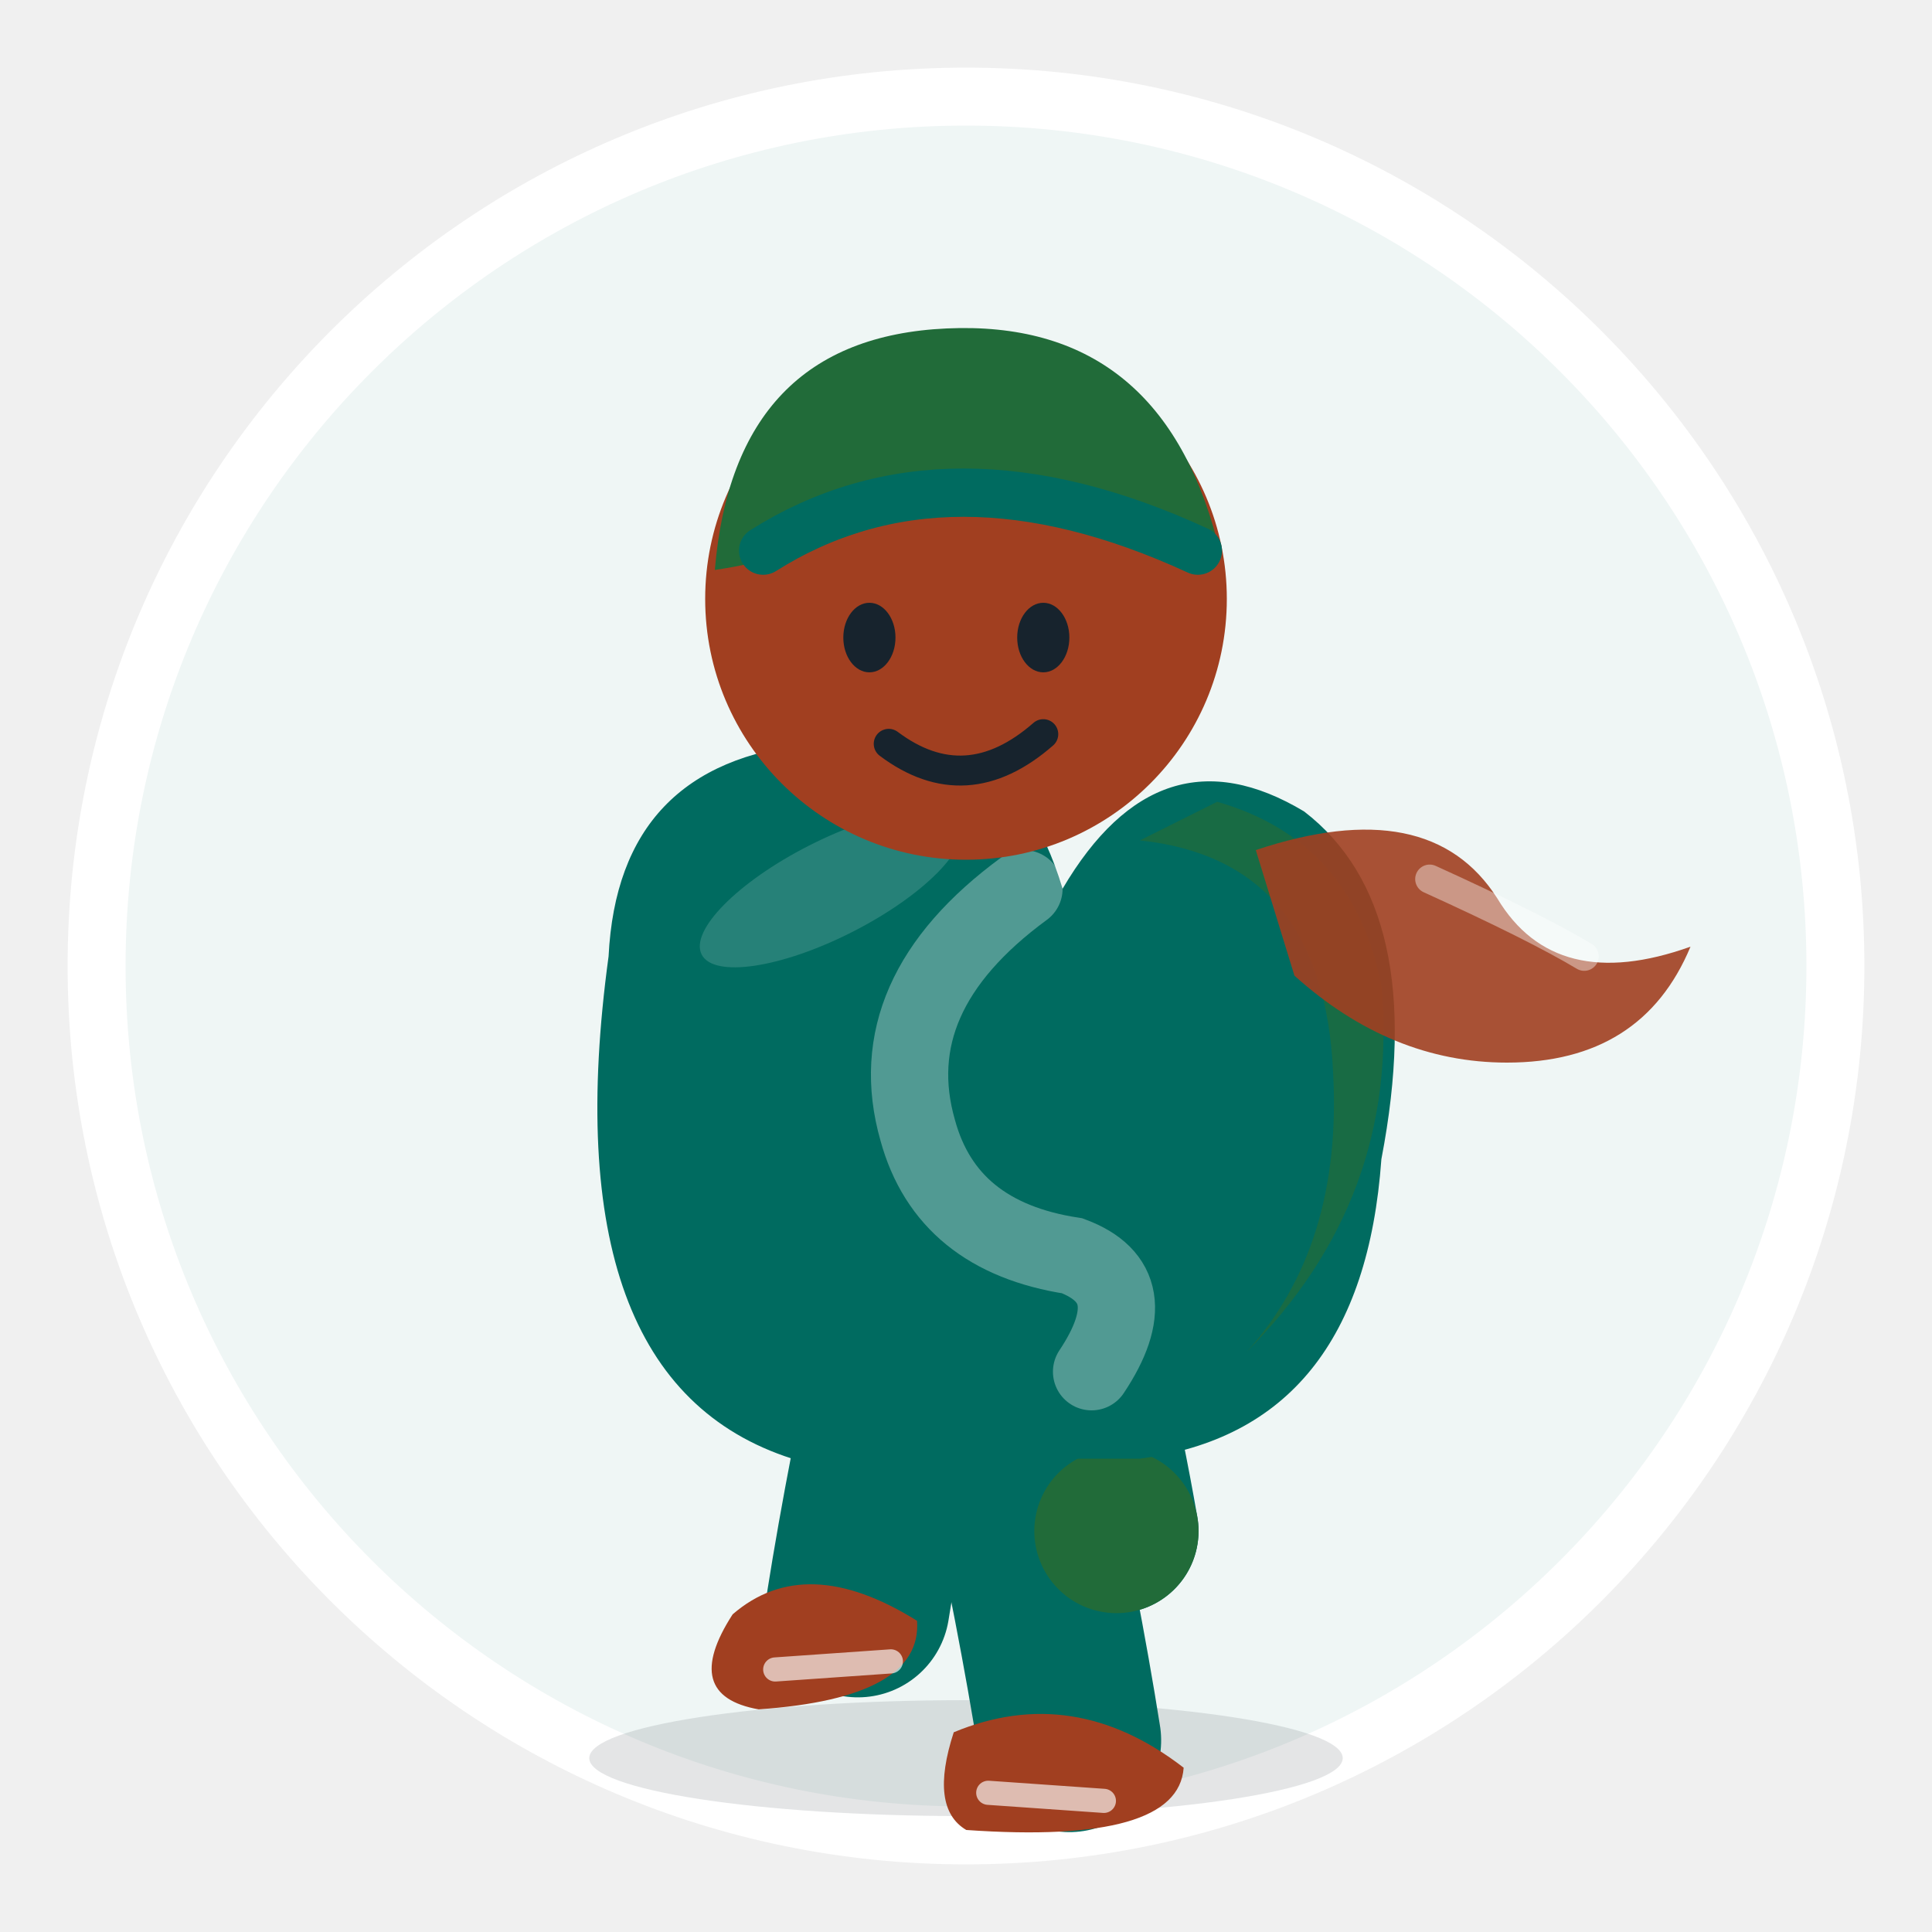
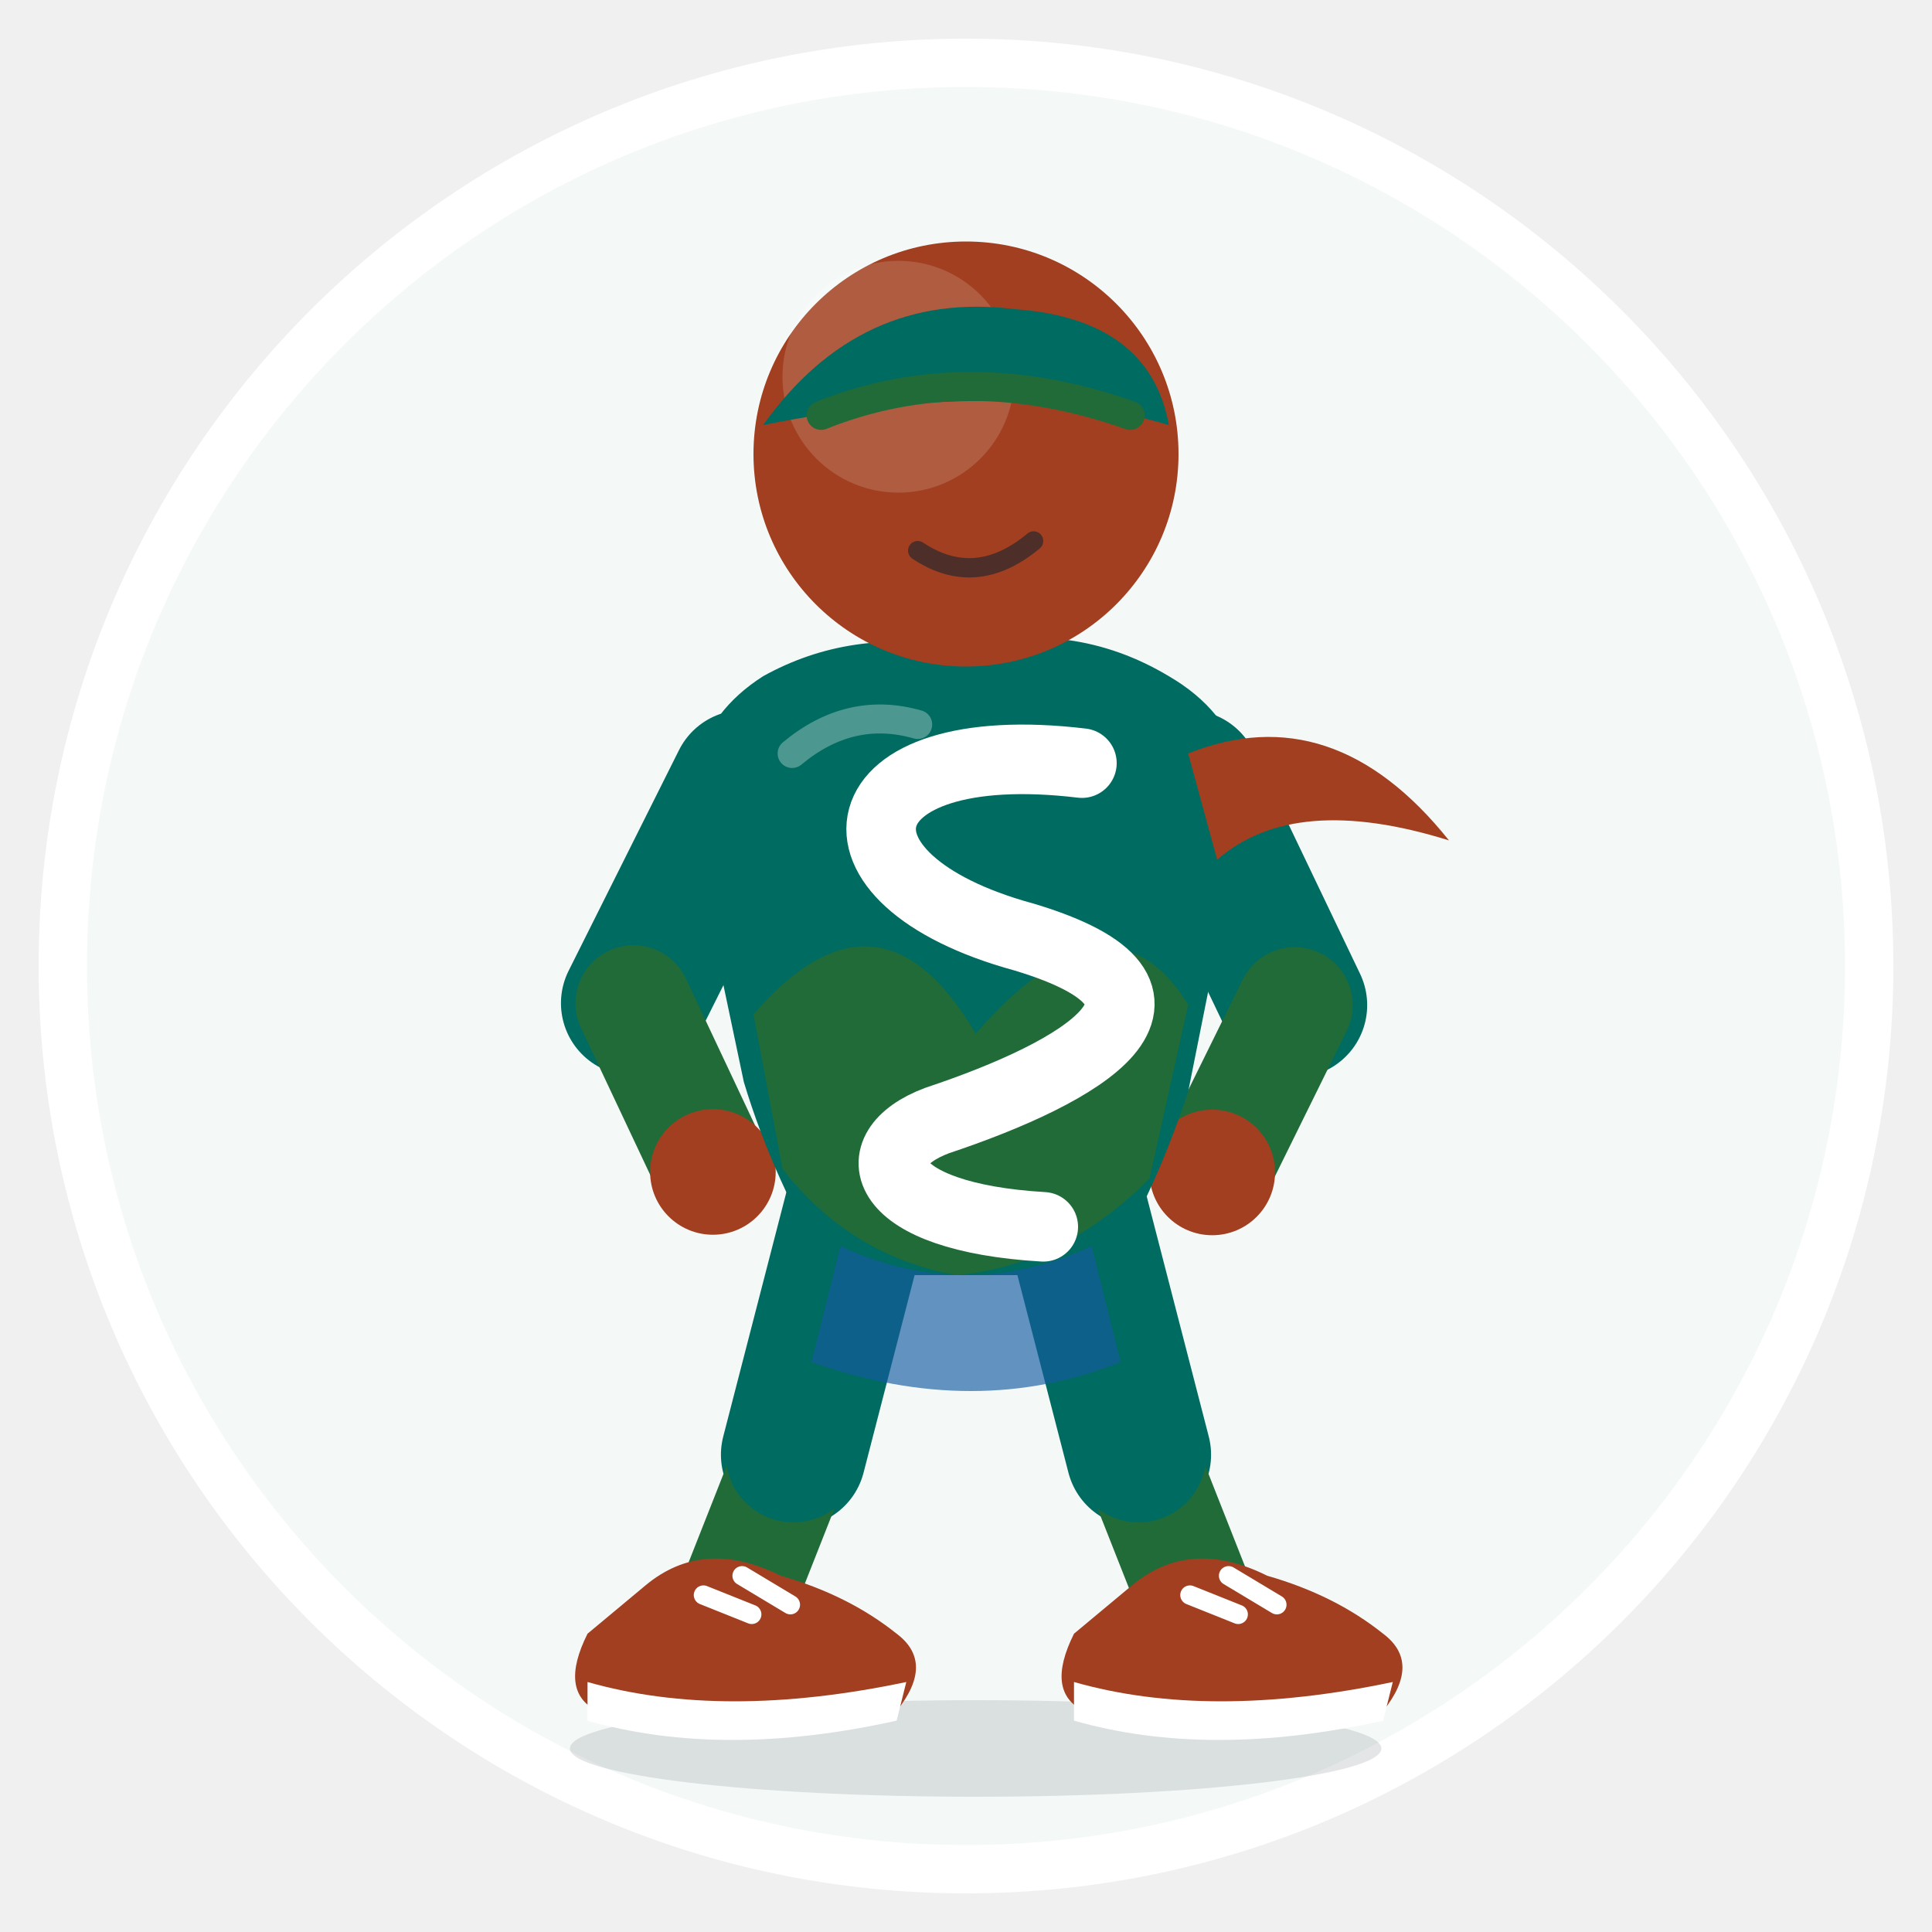
- <svg xmlns="http://www.w3.org/2000/svg" viewBox="0 0 200 200" width="96" height="96" data-pose="idle" data-theme="light">
-   <g class="m-plate">
-     <circle cx="100" cy="100" r="93" fill="#FFFFFF" />
-     <circle cx="100" cy="100" r="87" fill="#006B60" opacity=".065" />
+ <svg xmlns="http://www.w3.org/2000/svg" viewBox="0 0 200 200" width="96" height="96" class="trail-athlete-v3" data-pose="idle">
+   <circle cx="100" cy="100" r="96" fill="#FFFFFF" />
+   <circle cx="100" cy="100" r="91" fill="#006B60" opacity=".045" />
+   <g class="m-shadow">
+     <ellipse cx="101" cy="181" rx="42" ry="5" fill="#17232D" opacity=".12" />
  </g>
-   <ellipse class="m-shadow" cx="100" cy="182" rx="39" ry="6" fill="#17232D" opacity=".12" />
-   <g class="m-character">
-     <g class="m-leg-a" style="transform-origin:85px 142px;transform:rotate(-4deg)">
-       <path d="M85 142 Q80 159 77 172" fill="none" stroke="#006B60" stroke-width="19" stroke-linecap="round" />
-       <path d="M64 172 Q72 166 83 174 Q83 182 66 182 Q58 180 64 172Z" fill="#A13F20" />
-       <path d="M68 178 h12" stroke="#FFFFFF" stroke-width="2.5" stroke-linecap="round" opacity=".65" />
-     </g>
-     <g class="m-leg-b" style="transform-origin:115px 142px;transform:rotate(4deg)">
-       <path d="M115 142 Q120 159 123 172" fill="none" stroke="#006B60" stroke-width="19" stroke-linecap="round" />
-       <path d="M111 172 Q123 166 135 174 Q135 182 113 182 Q109 180 111 172Z" fill="#A13F20" />
-       <path d="M115 178 h12" stroke="#FFFFFF" stroke-width="2.5" stroke-linecap="round" opacity=".65" />
-     </g>
-     <g class="m-arm-a" style="transform-origin:69px 99px;transform:rotate(-10deg)">
-       <path d="M69 99 Q60 116 54 131" fill="none" stroke="#006B60" stroke-width="17" stroke-linecap="round" />
-       <circle cx="54" cy="131" r="8.5" fill="#216B39" />
-     </g>
-     <g class="m-arm-b" style="transform-origin:131px 99px;transform:rotate(12deg)">
-       <path d="M131 99 Q140 116 146 131" fill="none" stroke="#006B60" stroke-width="17" stroke-linecap="round" />
-       <circle cx="146" cy="131" r="8.5" fill="#216B39" />
-     </g>
-     <g class="m-torso" style="transform-origin:100px 118px;transform:rotate(0deg)">
-       <path d="M63 99 Q64 79 84 77 Q104 72 110 92 Q120 75 135 84 Q148 94 143 120 Q141 148 118 151 L82 151 Q57 143 63 99Z" fill="#006B60" />
-       <path d="M106 92 Q91 103 95 117 Q98 128 111 130 Q119 133 113 142" fill="none" stroke="#FFFFFF" stroke-width="8" stroke-linecap="round" opacity=".32" />
-       <path d="M118 87 Q137 89 138 111 Q139 129 129 140 Q145 124 143 102 Q140 87 126 83Z" fill="#216B39" opacity=".72" />
-       <ellipse cx="86" cy="92" rx="15" ry="5" fill="#FFFFFF" opacity=".15" transform="rotate(-27 86 92)" />
-     </g>
-     <g class="m-ribbon" style="transform-origin:130px 86px">
-       <path d="M130 88 Q148 82 155 93 Q161 103 175 98 Q170 110 156 110 Q144 110 134 101Z" fill="#A13F20" opacity=".9" />
-       <path d="M148 91 Q159 96 164 99" fill="none" stroke="#FFFFFF" stroke-width="3" opacity=".4" stroke-linecap="round" />
-     </g>
-     <g class="m-head" style="transform-origin:100px 62px">
-       <circle cx="100" cy="62" r="27" fill="#A13F20" />
-       <path d="M74 59 Q76 35 98 34 Q120 33 126 56 Q109 47 92 54 Q81 58 74 59Z" fill="#216B39" />
-       <path d="M79 57 Q98 45 124 57" fill="none" stroke="#006B60" stroke-width="5" stroke-linecap="round" />
-       <ellipse cx="90" cy="66" rx="2.7" ry="3.6" fill="#17232D" />
-       <ellipse cx="108" cy="66" rx="2.7" ry="3.6" fill="#17232D" />
-       <path d="M92 77 Q100 83 108 76" fill="none" stroke="#17232D" stroke-width="3.1" stroke-linecap="round" />
-     </g>
-     <g class="m-streaks" opacity="0.0">
-       <path d="M28 98 h23 M20 113 h30 M31 128 h19" stroke="#145AA0" stroke-width="4" stroke-linecap="round" opacity=".5" />
+   <g class="m-leg-a">
+     <path d="M89.00 124.00 Q85.56 137.29 82.13 150.59" fill="none" stroke="#006B60" stroke-width="15" stroke-linecap="round" />
+     <path d="M82.13 150.59 Q78.47 159.85 74.82 169.12" fill="none" stroke="#216B39" stroke-width="12" stroke-linecap="round" />
+     <circle cx="82.13" cy="150.59" r="7" fill="#006B60" />
+     <g transform="translate(74.82 169.12)">
+       <path d="M-8 -5 Q-2 -10 6 -6 Q13 -4 18 0 Q22 3 18 8 L-13 8 Q-17 6 -14 0Z" fill="#A13F20" />
+       <path d="M-14 5 Q0 9 19 5 L18 9 Q0 13 -14 9Z" fill="#FFFFFF" />
+       <path d="M-2 -4 L3 -2 M2 -6 L7 -3" stroke="#FFFFFF" stroke-width="2" stroke-linecap="round" />
    </g>
  </g>
+   <g class="m-leg-b">
+     <path d="M111.00 124.00 Q114.44 137.29 117.87 150.59" fill="none" stroke="#006B60" stroke-width="15" stroke-linecap="round" />
+     <path d="M117.87 150.59 Q121.53 159.85 125.18 169.12" fill="none" stroke="#216B39" stroke-width="12" stroke-linecap="round" />
+     <circle cx="117.87" cy="150.59" r="7" fill="#006B60" />
+     <g transform="translate(125.18 169.12)">
+       <path d="M-8 -5 Q-2 -10 6 -6 Q13 -4 18 0 Q22 3 18 8 L-13 8 Q-17 6 -14 0Z" fill="#A13F20" />
+       <path d="M-14 5 Q0 9 19 5 L18 9 Q0 13 -14 9Z" fill="#FFFFFF" />
+       <path d="M-2 -4 L3 -2 M2 -6 L7 -3" stroke="#FFFFFF" stroke-width="2" stroke-linecap="round" />
+     </g>
+   </g>
+   <g class="m-arm-a">
+     <path d="M77.00 81.00 Q71.28 92.43 65.57 103.85" fill="none" stroke="#006B60" stroke-width="15" stroke-linecap="round" />
+     <path d="M65.57 103.85 Q69.69 112.59 73.80 121.32" fill="none" stroke="#216B39" stroke-width="12" stroke-linecap="round" />
+     <circle cx="73.80" cy="121.32" r="6.5" fill="#A13F20" />
+   </g>
+   <g class="m-arm-b">
+     <path d="M123.00 81.00 Q128.52 92.52 134.03 104.05" fill="none" stroke="#006B60" stroke-width="15" stroke-linecap="round" />
+     <path d="M134.03 104.05 Q129.76 112.71 125.49 121.37" fill="none" stroke="#216B39" stroke-width="12" stroke-linecap="round" />
+     <circle cx="125.49" cy="121.37" r="6.5" fill="#A13F20" />
+   </g>
+   <g class="m-torso">
+     <path d="M79 70 Q88 65 99 67 Q111 64 121 70 Q133 77 127 93 L123 113 Q119 125 114 132 L86 132 Q80 122 77 112 L73 93 Q68 77 79 70Z" fill="#006B60" />
+     <path d="M75 76 Q67 83 73 97 Q79 102 84 96 L84 76Z M125 76 Q133 83 127 97 Q121 102 116 96 L116 76Z" fill="#006B60" />
+     <path d="M78 105 Q91 90 101 107 Q115 91 123 104 L119 122 Q110 131 99 132 Q88 130 81 121Z" fill="#216B39" />
+     <path d="M112 79 C87 76 84 91 106 97 C126 103 112 111 97 116 C89 119 91 126 108 127" fill="none" stroke="#FFFFFF" stroke-width="7.2" stroke-linecap="round" />
+     <path d="M87 129 Q100 135 113 129 L116 141 Q101 147 84 141Z" fill="#145AA0" opacity=".65" />
+     <path d="M82 78 Q88 73 95 75" fill="none" stroke="#FFFFFF" stroke-width="3" opacity=".3" stroke-linecap="round" />
+   </g>
+   <path d="M93 70 L93 63 Q100 59 107 63 L107 70Z" fill="#006B60" />
+   <g class="m-head">
+     <circle cx="100" cy="47" r="22" fill="#A13F20" />
+     <circle cx="93" cy="39" r="12" fill="#FFFFFF" opacity=".15" />
+     <path d="M79 44 Q89 30 105 32 Q119 33 121 44 Q104 39 79 44Z" fill="#006B60" />
+     <path d="M85 43 Q100 37 117 43" fill="none" stroke="#216B39" stroke-width="3" stroke-linecap="round" />
+     <path d="M95 57 Q101 61 107 56" fill="none" stroke="#17232D" stroke-width="2" opacity=".6" stroke-linecap="round" />
+   </g>
+   <g class="m-ribbon">
+     <path d="M123 78 Q138 72 150 87 Q134 82 126 89Z" fill="#A13F20" />
+   </g>
</svg>
